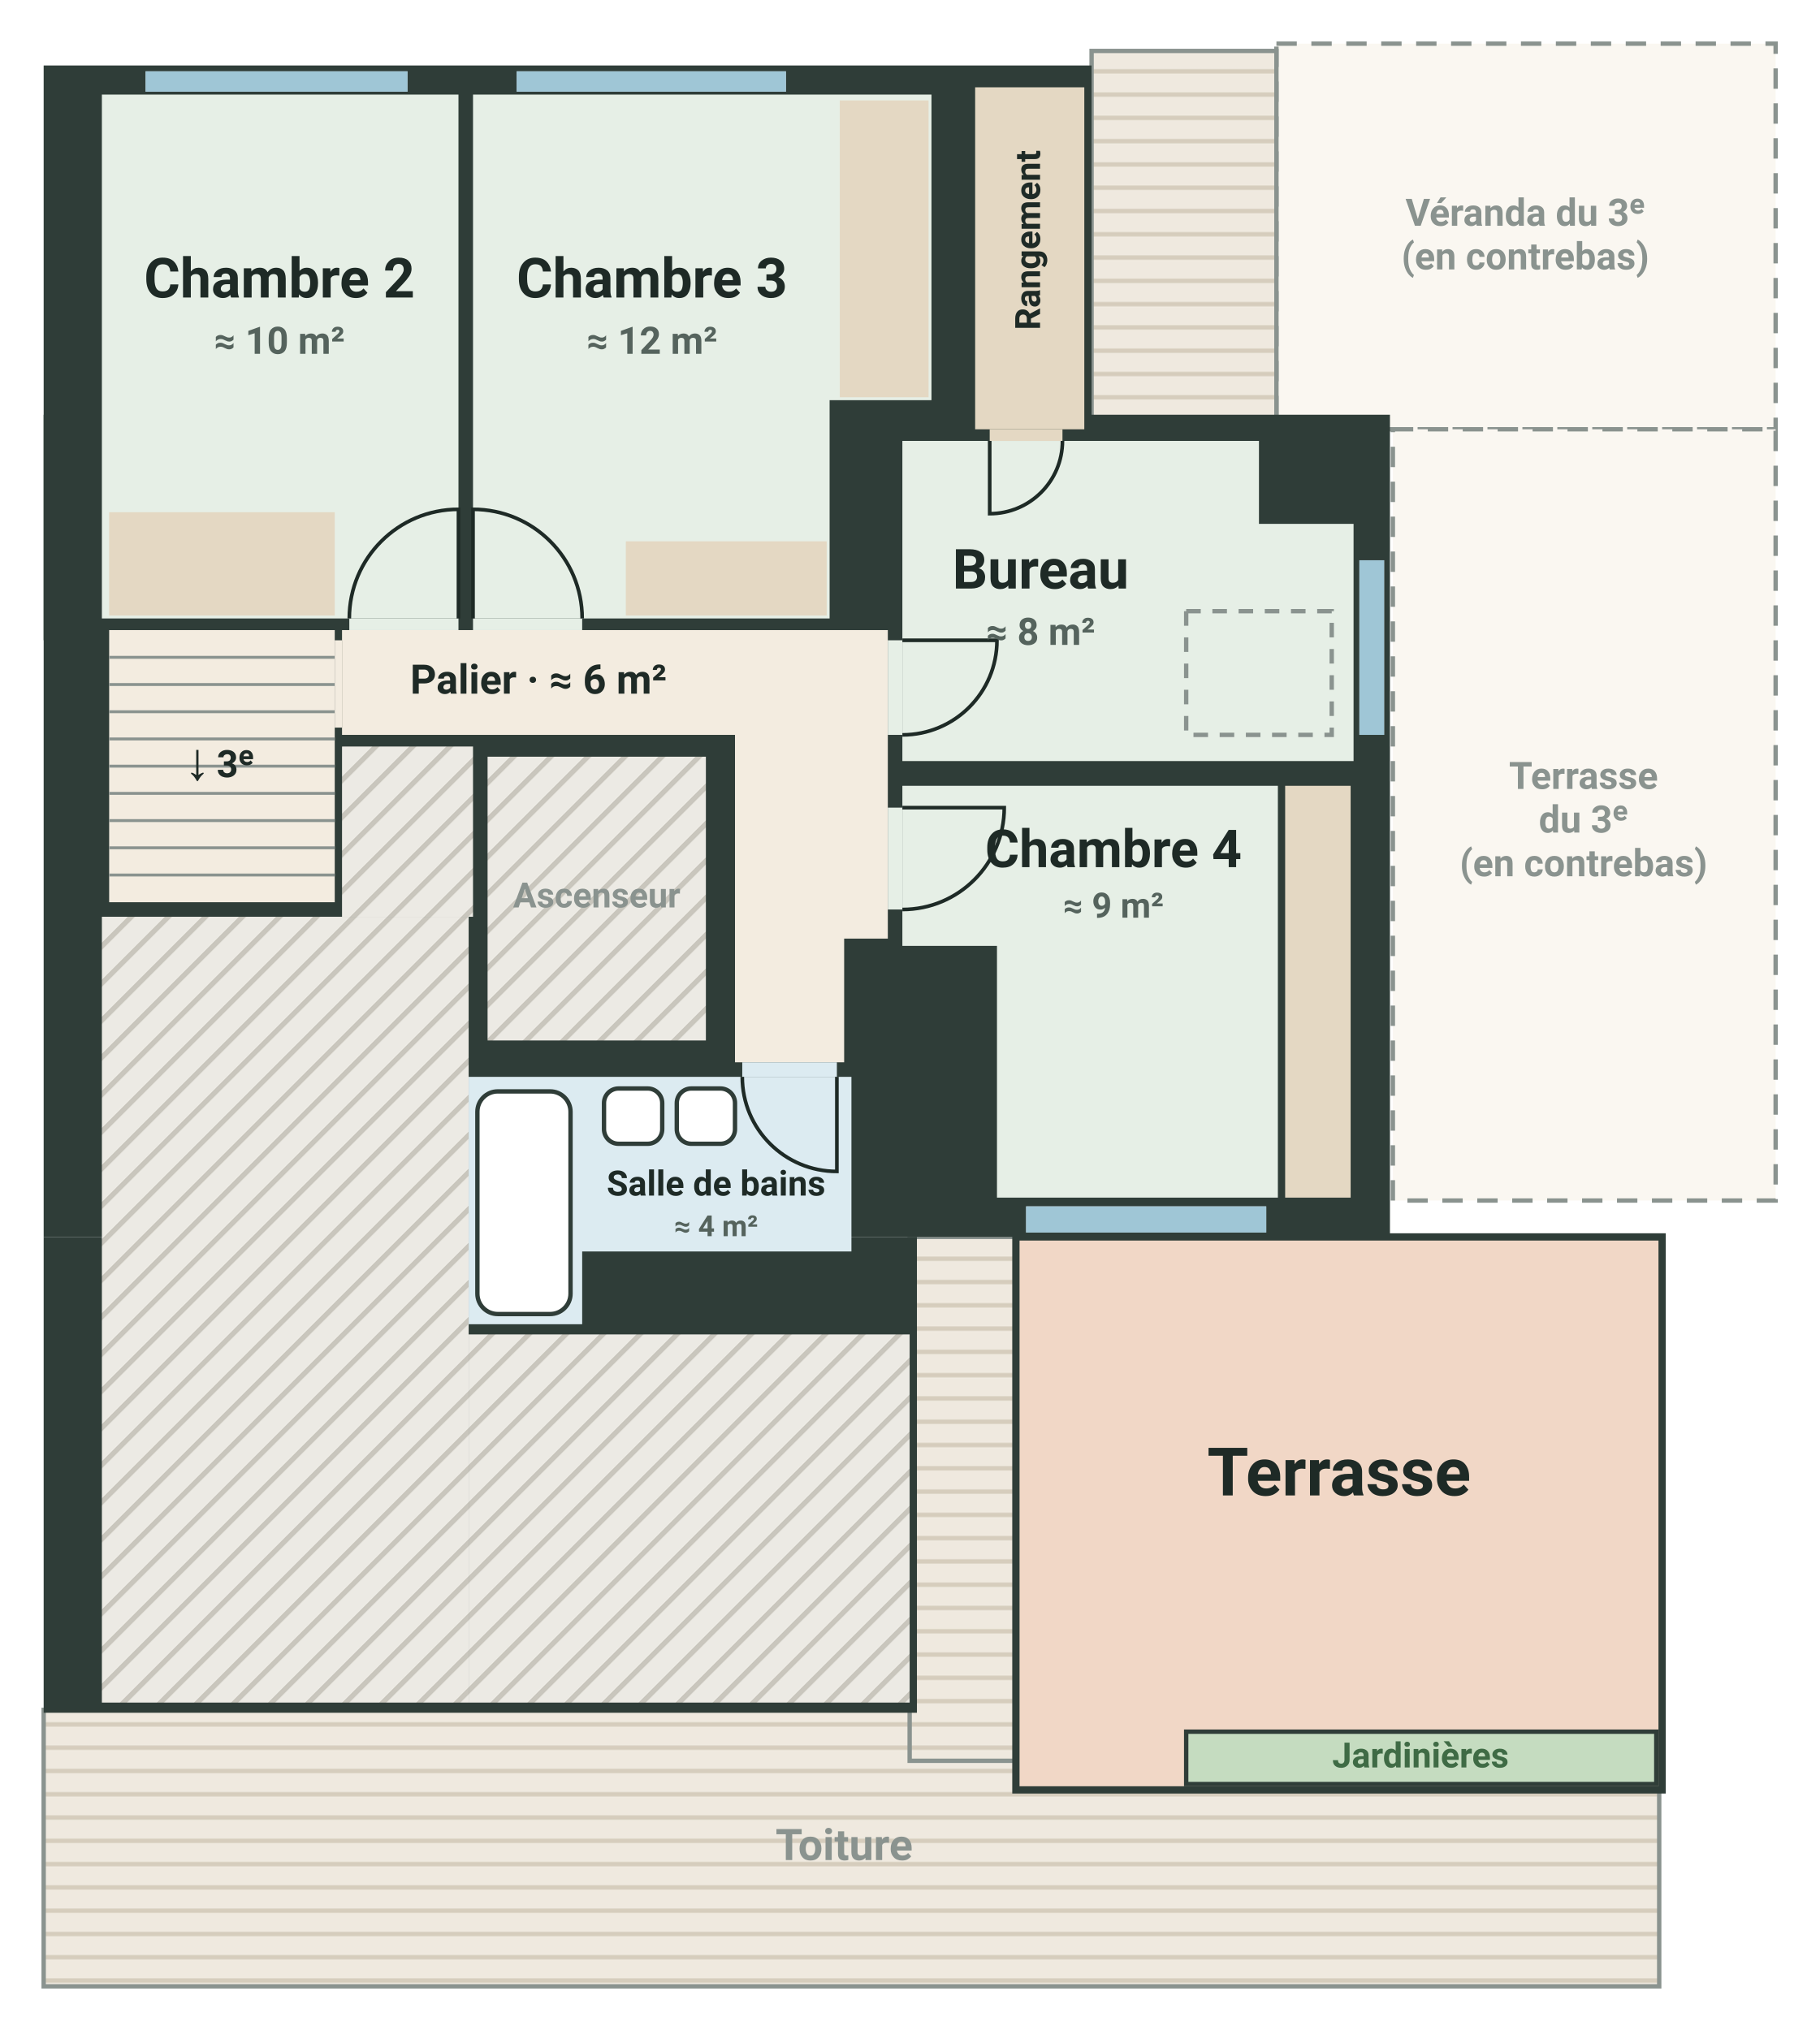
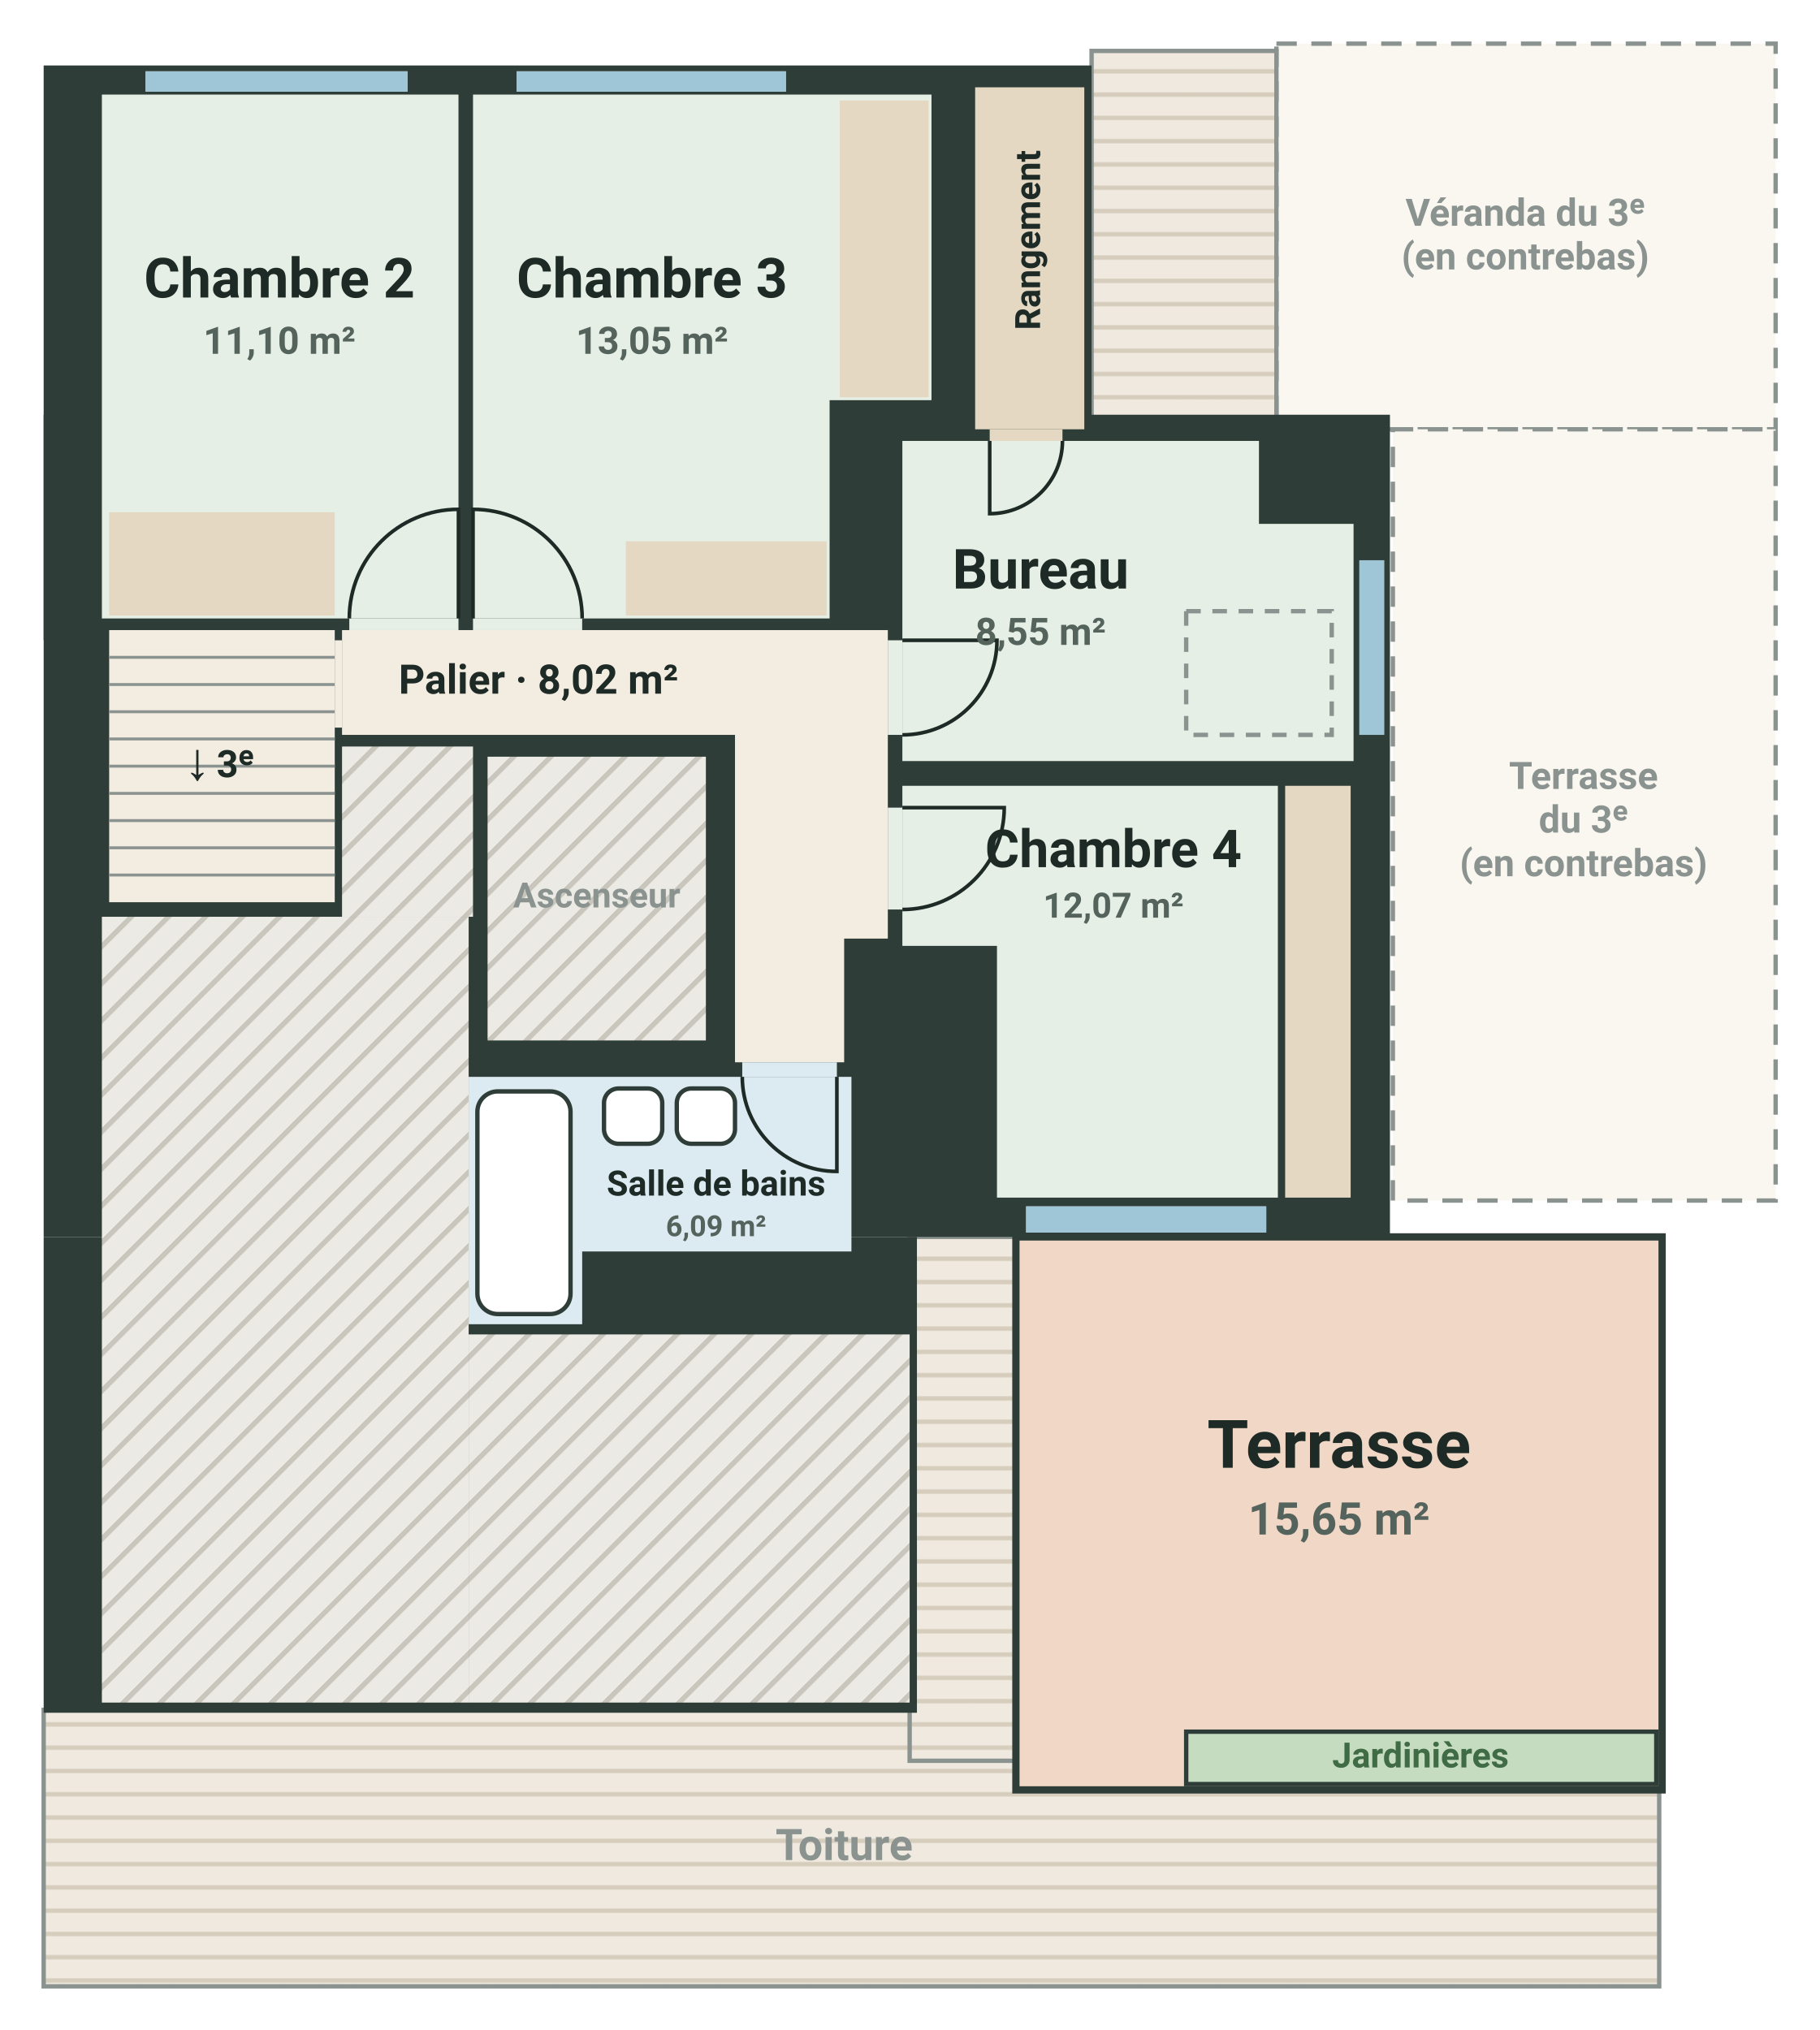
<svg xmlns="http://www.w3.org/2000/svg" viewBox="420 135 1250 1395" width="1250" height="1395" font-family="Manrope, 'Segoe UI', Roboto, Helvetica, Arial, sans-serif">
  <defs>
    <pattern id="hachures" width="18" height="18" patternUnits="userSpaceOnUse" patternTransform="rotate(45)">
      <rect width="18" height="18" fill="#eceae4" />
      <line x1="0" y1="0" x2="0" y2="18" stroke="#c9c6bd" stroke-width="7" />
    </pattern>
    <pattern id="toit" width="16" height="16" patternUnits="userSpaceOnUse">
      <rect width="16" height="16" fill="#efe9df" />
      <line x1="0" y1="8" x2="16" y2="8" stroke="#d6cdbd" stroke-width="3" />
    </pattern>
  </defs>
  <rect width="1674" height="1845" fill="#ffffff" />
  <rect x="1297" y="165" width="343" height="265" fill="#faf7f1" stroke="#8a938f" stroke-width="3" stroke-dasharray="14 10" />
  <rect x="1377" y="430" width="263" height="530" fill="#faf7f1" stroke="#8a938f" stroke-width="3" stroke-dasharray="14 10" />
  <rect x="1170" y="170" width="127" height="255" fill="url(#toit)" stroke="#8a938f" stroke-width="3" />
  <rect x="450" y="1310" width="1110" height="190" fill="url(#toit)" stroke="#8a938f" stroke-width="3" />
  <rect x="1045" y="985" width="73" height="360" fill="url(#toit)" stroke="#8a938f" stroke-width="3" />
  <rect x="1118" y="985" width="444" height="380" fill="#f1d7c6" stroke="#2f3d38" stroke-width="5" />
  <rect x="1235" y="1325" width="323" height="36" fill="#c5dcc0" stroke="#2f3d38" stroke-width="3" />
  <rect x="450" y="180" width="720" height="395" fill="#2f3d38" />
  <rect x="450" y="420" width="925" height="565" fill="#2f3d38" />
  <rect x="450" y="985" width="600" height="327" fill="#2f3d38" />
  <rect x="490" y="765" width="252" height="540" fill="url(#hachures)" />
  <rect x="742" y="1052" width="303" height="253" fill="url(#hachures)" />
  <rect x="655" y="648" width="90" height="117" fill="url(#hachures)" />
  <rect x="755" y="655" width="150" height="195" fill="url(#hachures)" />
  <text x="830" y="752" font-size="24" font-weight="600" fill="#8a938f" text-anchor="middle" dominant-baseline="middle">Ascenseur</text>
  <rect x="490" y="200" width="245" height="360" fill="#e6efe6" />
  <rect x="495" y="487" width="155" height="71" fill="#e4d8c3" />
  <polygon points="745,200 1060,200 1060,410 990,410 990,560 745,560" fill="#e6efe6" />
  <rect x="997" y="204" width="61" height="204" fill="#e4d8c3" />
  <rect x="850" y="507" width="138" height="51" fill="#e4d8c3" />
  <rect x="1090" y="195" width="75" height="235" fill="#e4d8c3" />
  <polygon points="655,568 1030,568 1030,780 1000,780 1000,865 925,865 925,640 655,640" fill="#f3ece0" />
  <rect x="495" y="568" width="155" height="187" fill="#f3ece0" />
  <line x1="495" y1="586.7" x2="650" y2="586.7" stroke="#8a938f" stroke-width="2" />
  <line x1="495" y1="605.4" x2="650" y2="605.4" stroke="#8a938f" stroke-width="2" />
  <line x1="495" y1="624.1" x2="650" y2="624.1" stroke="#8a938f" stroke-width="2" />
  <line x1="495" y1="642.8" x2="650" y2="642.8" stroke="#8a938f" stroke-width="2" />
  <line x1="495" y1="661.5" x2="650" y2="661.5" stroke="#8a938f" stroke-width="2" />
  <line x1="495" y1="680.2" x2="650" y2="680.2" stroke="#8a938f" stroke-width="2" />
  <line x1="495" y1="698.9" x2="650" y2="698.9" stroke="#8a938f" stroke-width="2" />
  <line x1="495" y1="717.6" x2="650" y2="717.6" stroke="#8a938f" stroke-width="2" />
  <line x1="495" y1="736.3" x2="650" y2="736.3" stroke="#8a938f" stroke-width="2" />
  <polygon points="1040,438 1285,438 1285,495 1350,495 1350,658 1040,658" fill="#e6efe6" />
  <polygon points="1040,675 1298,675 1298,958 1105,958 1105,785 1040,785" fill="#e6efe6" />
  <rect x="1303" y="675" width="45" height="283" fill="#e4d8c3" />
  <polygon points="742,875 1005,875 1005,995 820,995 820,1045 742,1045" fill="#dcebf1" />
  <rect x="520" y="184" width="180" height="14" fill="#ffffff" />
  <rect x="520" y="184" width="180" height="14" fill="#7fb3c8" opacity=".75" />
  <rect x="775" y="184" width="185" height="14" fill="#ffffff" />
  <rect x="775" y="184" width="185" height="14" fill="#7fb3c8" opacity=".75" />
  <rect x="1125" y="964" width="165" height="18" fill="#ffffff" />
  <rect x="1125" y="964" width="165" height="18" fill="#7fb3c8" opacity=".75" />
  <rect x="1354" y="520" width="17" height="120" fill="#ffffff" />
  <rect x="1354" y="520" width="17" height="120" fill="#7fb3c8" opacity=".75" />
  <rect x="1235" y="555" width="100" height="85" fill="none" stroke="#8a938f" stroke-width="3" stroke-dasharray="10 8" />
  <rect x="660" y="560" width="75" height="8" fill="#e6efe6" />
  <path d="M735,560 L735,485 A75,75 0 0 0 660,560" fill="none" stroke="#1e2a26" stroke-width="2.5" />
  <rect x="745" y="560" width="75" height="8" fill="#e6efe6" />
  <path d="M745,560 L745,485 A75,75 0 0 1 820,560" fill="none" stroke="#1e2a26" stroke-width="2.5" />
  <rect x="1030" y="575" width="10" height="65" fill="#e6efe6" />
  <path d="M1040,575 L1105,575 A65,65 0 0 1 1040,640" fill="none" stroke="#1e2a26" stroke-width="2.5" />
  <rect x="1030" y="690" width="10" height="70" fill="#e6efe6" />
  <path d="M1040,690 L1110,690 A70,70 0 0 1 1040,760" fill="none" stroke="#1e2a26" stroke-width="2.5" />
  <rect x="1100" y="430" width="50" height="8" fill="#e4d8c3" />
  <path d="M1100,438 L1100,488 A50,50 0 0 0 1150,438" fill="none" stroke="#1e2a26" stroke-width="2.5" />
  <rect x="930" y="865" width="65" height="10" fill="#dcebf1" />
  <path d="M995,875 L995,940 A65,65 0 0 1 930,875" fill="none" stroke="#1e2a26" stroke-width="2.5" />
  <rect x="650" y="575" width="5" height="60" fill="#f3ece0" />
  <rect x="748" y="885" width="64" height="153" fill="#ffffff" stroke="#2f3d38" stroke-width="3" rx="14" />
  <rect x="835" y="883" width="40" height="38" fill="#ffffff" stroke="#2f3d38" stroke-width="3" rx="10" />
  <rect x="885" y="883" width="40" height="38" fill="#ffffff" stroke="#2f3d38" stroke-width="3" rx="10" />
  <text x="612" y="329" font-size="38" font-weight="700" fill="#1e2a26" text-anchor="middle" dominant-baseline="middle">Chambre 2</text>
-   <text x="612" y="371" font-size="26" font-weight="600" fill="#55635d" text-anchor="middle" dominant-baseline="middle">≈ 10 m²</text>
+   <text x="612" y="371" font-size="26" font-weight="600" fill="#55635d" text-anchor="middle" dominant-baseline="middle">11,10 m²</text>
  <text x="868" y="329" font-size="38" font-weight="700" fill="#1e2a26" text-anchor="middle" dominant-baseline="middle">Chambre 3</text>
-   <text x="868" y="371" font-size="26" font-weight="600" fill="#55635d" text-anchor="middle" dominant-baseline="middle">≈ 12 m²</text>
+   <text x="868" y="371" font-size="26" font-weight="600" fill="#55635d" text-anchor="middle" dominant-baseline="middle">13,05 m²</text>
  <text x="1135" y="529" font-size="38" font-weight="700" fill="#1e2a26" text-anchor="middle" dominant-baseline="middle">Bureau</text>
-   <text x="1135" y="571" font-size="26" font-weight="600" fill="#55635d" text-anchor="middle" dominant-baseline="middle">≈ 8 m²</text>
+   <text x="1135" y="571" font-size="26" font-weight="600" fill="#55635d" text-anchor="middle" dominant-baseline="middle">8,55 m²</text>
  <text x="1185" y="721" font-size="36" font-weight="700" fill="#1e2a26" text-anchor="middle" dominant-baseline="middle">Chambre 4</text>
-   <text x="1185" y="759" font-size="24" font-weight="600" fill="#55635d" text-anchor="middle" dominant-baseline="middle">≈ 9 m²</text>
-   <text x="790" y="604" font-size="28" font-weight="700" fill="#1e2a26" text-anchor="middle" dominant-baseline="middle">Palier · ≈ 6 m²</text>
+   <text x="1185" y="759" font-size="24" font-weight="600" fill="#55635d" text-anchor="middle" dominant-baseline="middle">12,07 m²</text>
+   <text x="790" y="604" font-size="28" font-weight="700" fill="#1e2a26" text-anchor="middle" dominant-baseline="middle">Palier · 8,02 m²</text>
  <text x="572" y="660" font-size="26" font-weight="700" fill="#1e2a26" text-anchor="middle" dominant-baseline="middle">↓ 3ᵉ</text>
  <text x="912" y="950" font-size="24" font-weight="700" fill="#1e2a26" text-anchor="middle" dominant-baseline="middle">Salle de bains</text>
-   <text x="912" y="979" font-size="20" font-weight="600" fill="#55635d" text-anchor="middle" dominant-baseline="middle">≈ 4 m²</text>
-   <text x="1340" y="1150" font-size="46" font-weight="700" fill="#1e2a26" text-anchor="middle" dominant-baseline="middle">Terrasse</text>
+   <text x="912" y="979" font-size="20" font-weight="600" fill="#55635d" text-anchor="middle" dominant-baseline="middle">6,09 m²</text>
+   <text x="1340" y="1131" font-size="46" font-weight="700" fill="#1e2a26" text-anchor="middle" dominant-baseline="middle">Terrasse</text>
+   <text x="1340" y="1181" font-size="31" font-weight="600" fill="#55635d" text-anchor="middle" dominant-baseline="middle">15,65 m²</text>
  <text x="1396" y="1343" font-size="24" font-weight="700" fill="#3f6b45" text-anchor="middle" dominant-baseline="middle">Jardinières</text>
  <text x="1128" y="300" font-size="24" font-weight="700" fill="#1e2a26" text-anchor="middle" dominant-baseline="middle" transform="rotate(-90 1128 300)">Rangement</text>
  <text x="1468" y="283" font-size="26" font-weight="600" fill="#8a938f" text-anchor="middle" dominant-baseline="middle">Véranda du 3ᵉ</text>
  <text x="1468" y="313" font-size="26" font-weight="600" fill="#8a938f" text-anchor="middle" dominant-baseline="middle">(en contrebas)</text>
  <text x="1508" y="670" font-size="26" font-weight="600" fill="#8a938f" text-anchor="middle" dominant-baseline="middle">Terrasse</text>
  <text x="1508" y="700" font-size="26" font-weight="600" fill="#8a938f" text-anchor="middle" dominant-baseline="middle">du 3ᵉ</text>
  <text x="1508" y="730" font-size="26" font-weight="600" fill="#8a938f" text-anchor="middle" dominant-baseline="middle">(en contrebas)</text>
  <text x="1000" y="1405" font-size="30" font-weight="600" fill="#8a938f" text-anchor="middle" dominant-baseline="middle">Toiture</text>
</svg>
